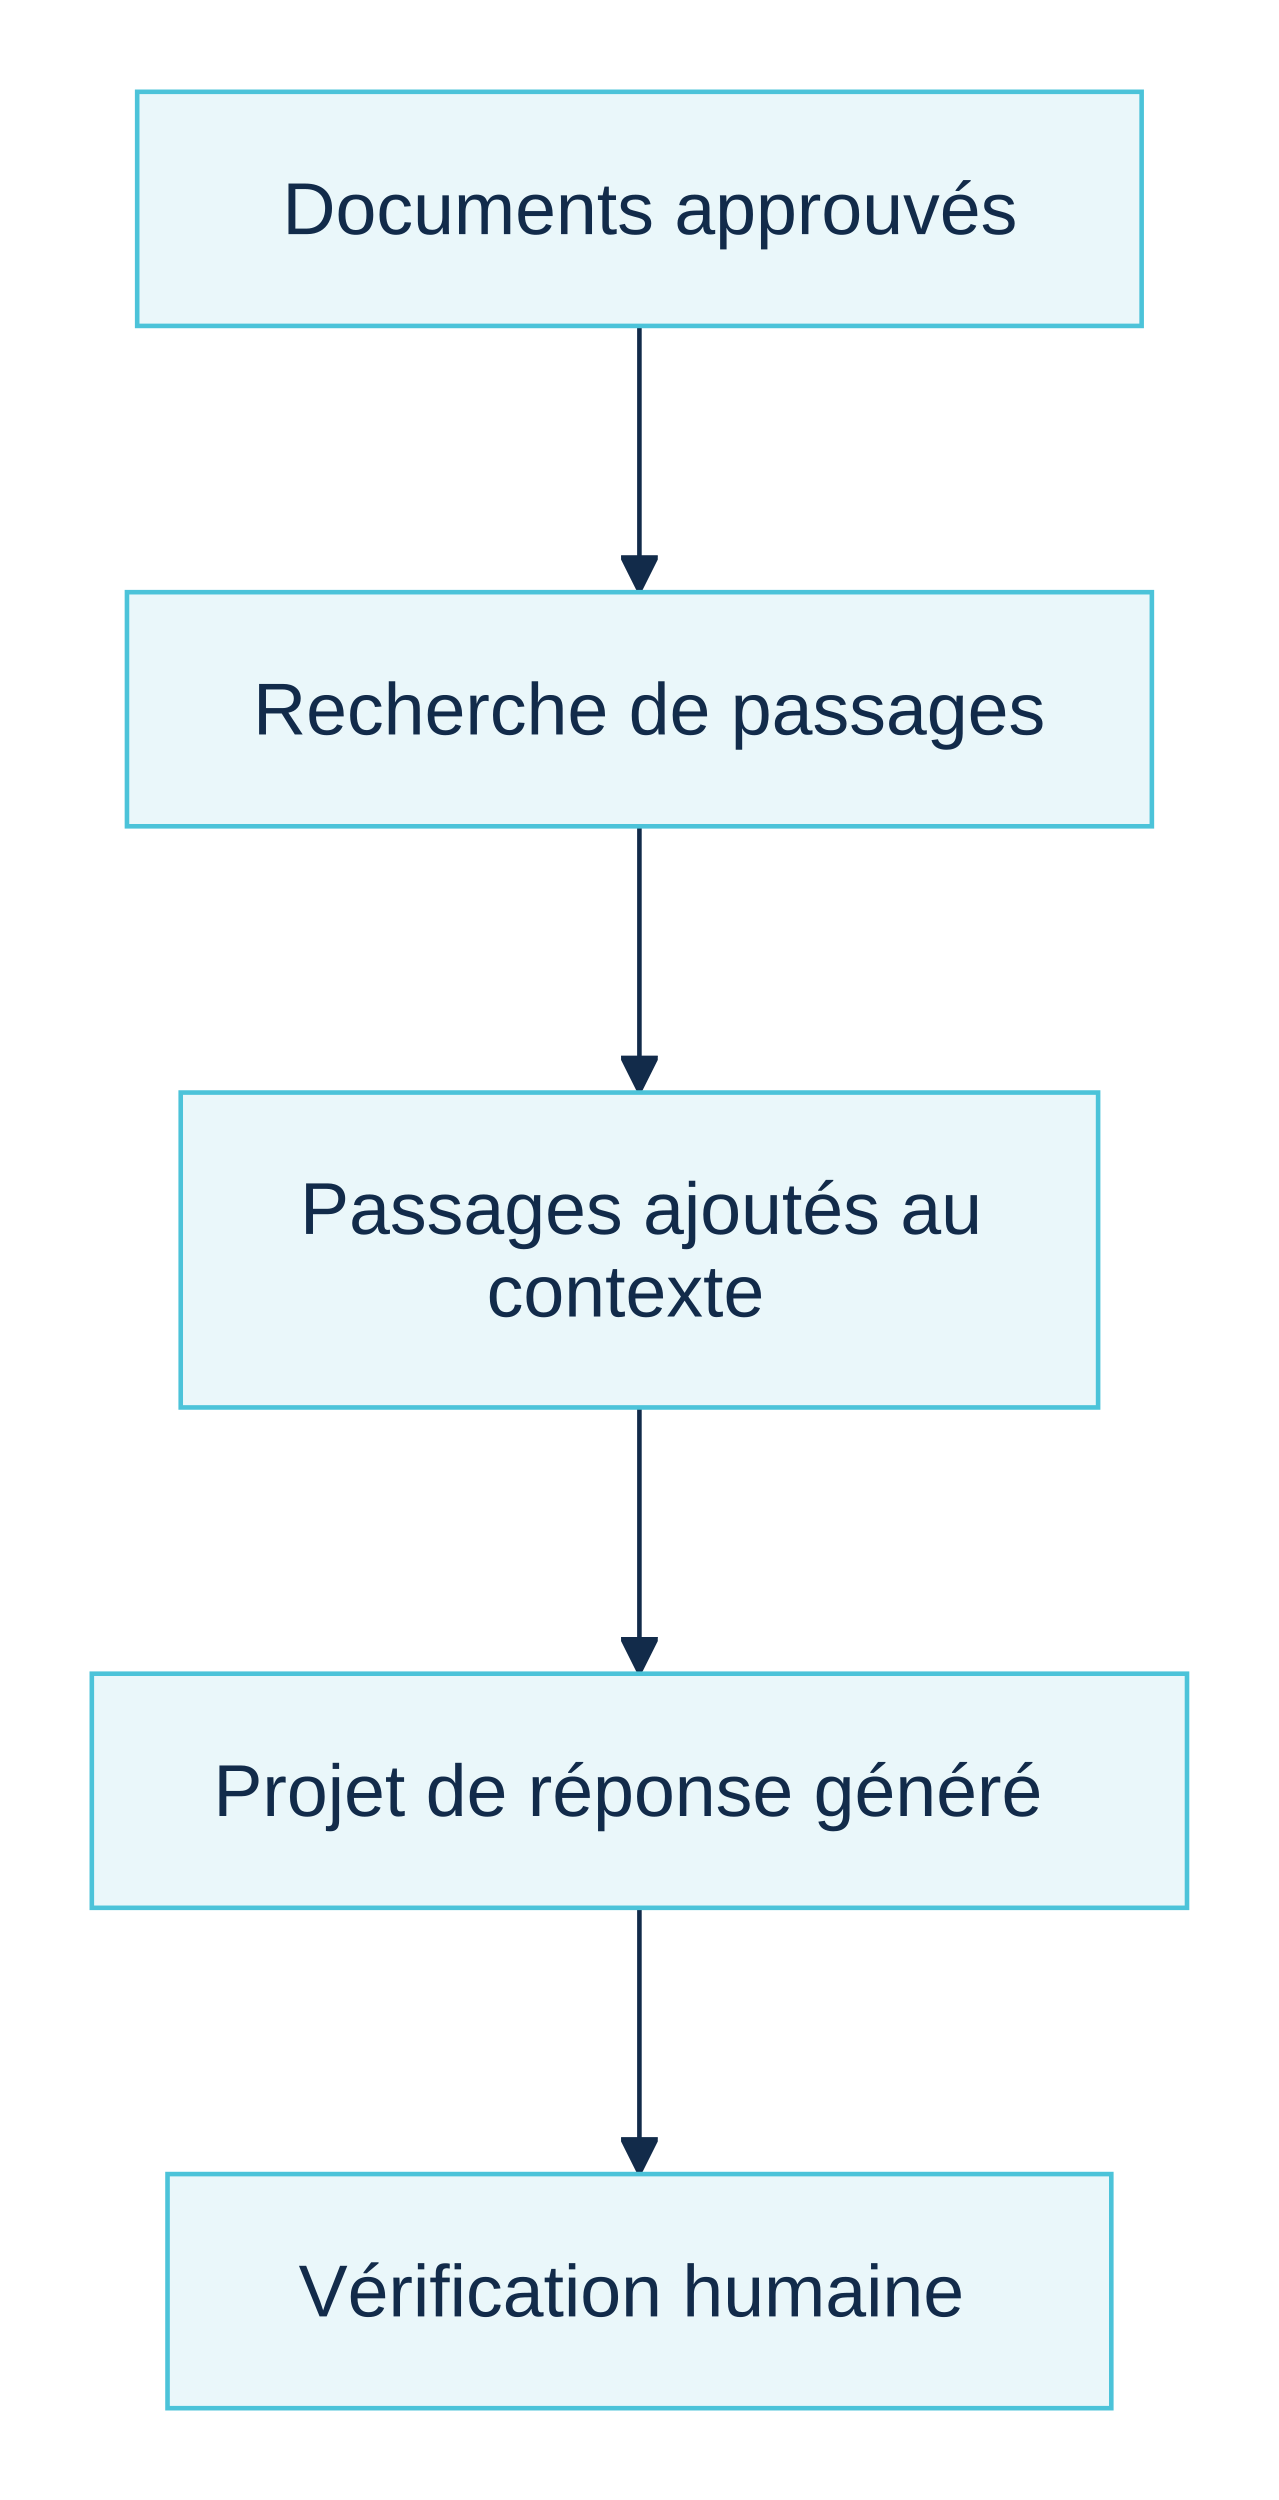
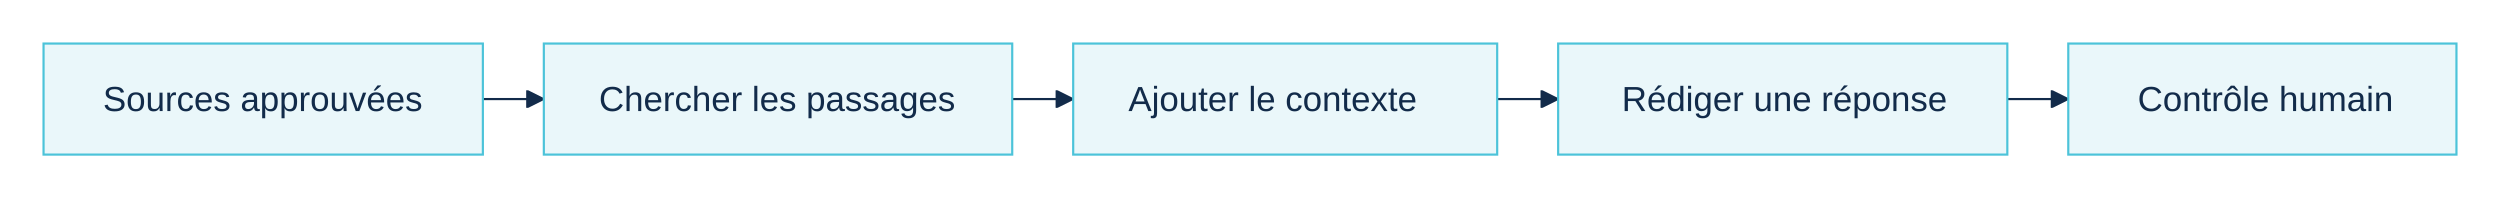
- <svg xmlns="http://www.w3.org/2000/svg" id="my-svg" width="100%" class="flowchart" style="max-width: 254.578px; background-color: rgb(243, 243, 243);" viewBox="-12 -12 278.578 544.6" role="graphics-document document" aria-roledescription="flowchart-v2" font-family="Segoe UI, Arial, sans-serif" font-size="16px" fill="#122B4A">
+ <svg xmlns="http://www.w3.org/2000/svg" id="my-svg" width="100%" class="flowchart" style="max-width: 1124.21px; background-color: rgb(243, 243, 243);" viewBox="-12 -12 1148.211 91" role="graphics-document document" aria-roledescription="flowchart-v2" font-family="Segoe UI, Arial, sans-serif" font-size="16px" fill="#122B4A">
  <style>#my-svg{font-family:Segoe UI,Arial,sans-serif;font-size:16px;fill:#122B4A;}@keyframes edge-animation-frame{from{stroke-dashoffset:0;}}@keyframes dash{to{stroke-dashoffset:0;}}#my-svg .edge-animation-slow{stroke-dasharray:9,5!important;stroke-dashoffset:900;animation:dash 50s linear infinite;stroke-linecap:round;}#my-svg .edge-animation-fast{stroke-dasharray:9,5!important;stroke-dashoffset:900;animation:dash 20s linear infinite;stroke-linecap:round;}#my-svg .error-icon{fill:#F3F3F3;}#my-svg .error-text{fill:#122B4A;stroke:#122B4A;}#my-svg .edge-thickness-normal{stroke-width:1px;}#my-svg .edge-thickness-thick{stroke-width:3.5px;}#my-svg .edge-pattern-solid{stroke-dasharray:0;}#my-svg .edge-thickness-invisible{stroke-width:0;fill:none;}#my-svg .edge-pattern-dashed{stroke-dasharray:3;}#my-svg .edge-pattern-dotted{stroke-dasharray:2;}#my-svg .marker{fill:#122B4A;stroke:#122B4A;}#my-svg .marker.cross{stroke:#122B4A;}#my-svg svg{font-family:Segoe UI,Arial,sans-serif;font-size:16px;}#my-svg p{margin:0;}#my-svg .label{font-family:Segoe UI,Arial,sans-serif;color:#122B4A;}#my-svg .cluster-label text{fill:#122B4A;}#my-svg .cluster-label span{color:#122B4A;}#my-svg .cluster-label span p{background-color:transparent;}#my-svg .label text,#my-svg span{fill:#122B4A;color:#122B4A;}#my-svg .node rect,#my-svg .node circle,#my-svg .node ellipse,#my-svg .node polygon,#my-svg .node path{fill:#EAF7FA;stroke:#4CC3D9;stroke-width:1px;}#my-svg .rough-node .label text,#my-svg .node .label text,#my-svg .image-shape .label,#my-svg .icon-shape .label{text-anchor:middle;}#my-svg .node .katex path{fill:#000;stroke:#000;stroke-width:1px;}#my-svg .rough-node .label,#my-svg .node .label,#my-svg .image-shape .label,#my-svg .icon-shape .label{text-align:center;}#my-svg .node.clickable{cursor:pointer;}#my-svg .root .anchor path{fill:#122B4A!important;stroke-width:0;stroke:#122B4A;}#my-svg .arrowheadPath{fill:#0c0c0c;}#my-svg .edgePaths .path{stroke:#122B4A;stroke-width:1px;}#my-svg .flowchart-link{stroke:#122B4A;fill:none;}#my-svg .edgeLabel{background-color:#F3F3F3;text-align:center;}#my-svg .edgeLabel p{background-color:#F3F3F3;}#my-svg .edgeLabel rect{opacity:0.5;background-color:#F3F3F3;fill:#F3F3F3;}#my-svg .labelBkg{background-color:rgba(243, 243, 243, 0.5);}#my-svg .cluster rect{fill:#F3F3F3;stroke:#4CC3D9;stroke-width:1px;}#my-svg .cluster text{fill:#122B4A;}#my-svg .cluster span{color:#122B4A;}#my-svg .node .collapsed-indicator{fill:#4CC3D9;stroke:none;opacity:0.6;}#my-svg .node .collapsed-separator{stroke:#4CC3D9;stroke-width:0.75px;}#my-svg div.mermaidTooltip{position:absolute;text-align:center;max-width:200px;padding:2px;font-family:Segoe UI,Arial,sans-serif;font-size:12px;background:#F3F3F3;border:1px solid #4CC3D9;border-radius:2px;pointer-events:none;z-index:100;}#my-svg .flowchartTitleText{text-anchor:middle;font-size:18px;fill:#122B4A;}#my-svg rect.text{fill:none;stroke-width:0;}#my-svg .icon-shape,#my-svg .image-shape{background-color:#F3F3F3;text-align:center;}#my-svg .icon-shape p,#my-svg .image-shape p{background-color:#F3F3F3;padding:2px;}#my-svg .icon-shape .label rect,#my-svg .image-shape .label rect{opacity:0.5;background-color:#F3F3F3;fill:#F3F3F3;}#my-svg .label-icon{display:inline-block;height:1em;overflow:visible;vertical-align:-0.125em;}#my-svg .node .label-icon path{fill:currentColor;stroke:revert;stroke-width:revert;}#my-svg .node .neo-node{stroke:#4CC3D9;}#my-svg [data-look="neo"].node rect,#my-svg [data-look="neo"].cluster rect,#my-svg [data-look="neo"].node polygon{stroke:url(#my-svg-gradient);filter:drop-shadow( 1px 2px 2px rgba(185,185,185,1));}#my-svg [data-look="neo"].swimlane.cluster rect{filter:none;}#my-svg [data-look="neo"].node path{stroke:url(#my-svg-gradient);stroke-width:1px;}#my-svg [data-look="neo"].node .outer-path{filter:drop-shadow( 1px 2px 2px rgba(185,185,185,1));}#my-svg [data-look="neo"].node .neo-line path{stroke:#4CC3D9;filter:none;}#my-svg [data-look="neo"].node circle{stroke:url(#my-svg-gradient);filter:drop-shadow( 1px 2px 2px rgba(185,185,185,1));}#my-svg [data-look="neo"].node circle .state-start{fill:#000000;}#my-svg [data-look="neo"].icon-shape .icon{fill:url(#my-svg-gradient);filter:drop-shadow( 1px 2px 2px rgba(185,185,185,1));}#my-svg [data-look="neo"].icon-shape .icon-neo path{stroke:url(#my-svg-gradient);filter:drop-shadow( 1px 2px 2px rgba(185,185,185,1));}#my-svg :root{--mermaid-font-family:Segoe UI,Arial,sans-serif;}</style>
  <g>
    <marker id="my-svg_flowchart-v2-pointEnd" class="marker flowchart-v2" viewBox="0 0 10 10" refX="5" refY="5" markerUnits="userSpaceOnUse" markerWidth="8" markerHeight="8" orient="auto">
      <path d="M 0 0 L 10 5 L 0 10 z" class="arrowMarkerPath" style="stroke-width: 1; stroke-dasharray: 1, 0;" fill="#122B4A" stroke="#122B4A" />
    </marker>
    <marker id="my-svg_flowchart-v2-pointStart" class="marker flowchart-v2" viewBox="0 0 10 10" refX="4.5" refY="5" markerUnits="userSpaceOnUse" markerWidth="8" markerHeight="8" orient="auto">
      <path d="M 0 5 L 10 10 L 10 0 z" class="arrowMarkerPath" style="stroke-width: 1; stroke-dasharray: 1, 0;" fill="#122B4A" stroke="#122B4A" />
    </marker>
    <marker id="my-svg_flowchart-v2-pointEnd-margin" class="marker flowchart-v2" viewBox="0 0 11.5 14" refX="11.5" refY="7" markerUnits="userSpaceOnUse" markerWidth="10.5" markerHeight="14" orient="auto">
      <path d="M 0 0 L 11.5 7 L 0 14 z" class="arrowMarkerPath" style="stroke-width: 0; stroke-dasharray: 1, 0;" fill="#122B4A" stroke="#122B4A" />
    </marker>
    <marker id="my-svg_flowchart-v2-pointStart-margin" class="marker flowchart-v2" viewBox="0 0 11.5 14" refX="1" refY="7" markerUnits="userSpaceOnUse" markerWidth="11.5" markerHeight="14" orient="auto">
      <polygon points="0,7 11.5,14 11.5,0" class="arrowMarkerPath" style="stroke-width: 0; stroke-dasharray: 1, 0;" fill="#122B4A" stroke="#122B4A" />
    </marker>
    <marker id="my-svg_flowchart-v2-circleEnd" class="marker flowchart-v2" viewBox="0 0 10 10" refX="11" refY="5" markerUnits="userSpaceOnUse" markerWidth="11" markerHeight="11" orient="auto">
      <circle cx="5" cy="5" r="5" class="arrowMarkerPath" style="stroke-width: 1; stroke-dasharray: 1, 0;" fill="#122B4A" stroke="#122B4A" />
    </marker>
    <marker id="my-svg_flowchart-v2-circleStart" class="marker flowchart-v2" viewBox="0 0 10 10" refX="-1" refY="5" markerUnits="userSpaceOnUse" markerWidth="11" markerHeight="11" orient="auto">
      <circle cx="5" cy="5" r="5" class="arrowMarkerPath" style="stroke-width: 1; stroke-dasharray: 1, 0;" fill="#122B4A" stroke="#122B4A" />
    </marker>
    <marker id="my-svg_flowchart-v2-circleEnd-margin" class="marker flowchart-v2" viewBox="0 0 10 10" refY="5" refX="12.25" markerUnits="userSpaceOnUse" markerWidth="14" markerHeight="14" orient="auto">
      <circle cx="5" cy="5" r="5" class="arrowMarkerPath" style="stroke-width: 0; stroke-dasharray: 1, 0;" fill="#122B4A" stroke="#122B4A" />
    </marker>
    <marker id="my-svg_flowchart-v2-circleStart-margin" class="marker flowchart-v2" viewBox="0 0 10 10" refX="-2" refY="5" markerUnits="userSpaceOnUse" markerWidth="14" markerHeight="14" orient="auto">
      <circle cx="5" cy="5" r="5" class="arrowMarkerPath" style="stroke-width: 0; stroke-dasharray: 1, 0;" fill="#122B4A" stroke="#122B4A" />
    </marker>
    <marker id="my-svg_flowchart-v2-crossEnd" class="marker cross flowchart-v2" viewBox="0 0 11 11" refX="12" refY="5.2" markerUnits="userSpaceOnUse" markerWidth="11" markerHeight="11" orient="auto">
      <path d="M 1,1 l 9,9 M 10,1 l -9,9" class="arrowMarkerPath" style="stroke-width: 2; stroke-dasharray: 1, 0;" fill="#122B4A" stroke="#122B4A" />
    </marker>
    <marker id="my-svg_flowchart-v2-crossStart" class="marker cross flowchart-v2" viewBox="0 0 11 11" refX="-1" refY="5.2" markerUnits="userSpaceOnUse" markerWidth="11" markerHeight="11" orient="auto">
      <path d="M 1,1 l 9,9 M 10,1 l -9,9" class="arrowMarkerPath" style="stroke-width: 2; stroke-dasharray: 1, 0;" fill="#122B4A" stroke="#122B4A" />
    </marker>
    <marker id="my-svg_flowchart-v2-crossEnd-margin" class="marker cross flowchart-v2" viewBox="0 0 15 15" refX="17.7" refY="7.5" markerUnits="userSpaceOnUse" markerWidth="12" markerHeight="12" orient="auto">
      <path d="M 1,1 L 14,14 M 1,14 L 14,1" class="arrowMarkerPath" style="stroke-width: 2.5;" fill="#122B4A" stroke="#122B4A" />
    </marker>
    <marker id="my-svg_flowchart-v2-crossStart-margin" class="marker cross flowchart-v2" viewBox="0 0 15 15" refX="-3.5" refY="7.5" markerUnits="userSpaceOnUse" markerWidth="12" markerHeight="12" orient="auto">
      <path d="M 1,1 L 14,14 M 1,14 L 14,1" class="arrowMarkerPath" style="stroke-width: 2.5; stroke-dasharray: 1, 0;" fill="#122B4A" stroke="#122B4A" />
    </marker>
    <g class="root">
      <g class="clusters" />
      <g class="edgePaths">
-         <path d="M127.289,59L127.289,88L127.289,113" id="my-svg-L_A_B_0" class="edge-thickness-normal edge-pattern-solid edge-thickness-normal edge-pattern-solid flowchart-link" style=";" data-edge="true" data-et="edge" data-id="L_A_B_0" data-points="W3sieCI6MTI3LjI4OTA2MjUsInkiOjU5fSx7IngiOjEyNy4yODkwNjI1LCJ5Ijo4OH0seyJ4IjoxMjcuMjg5MDYyNSwieSI6MTE3fV0=" data-look="classic" marker-end="url(#my-svg_flowchart-v2-pointEnd)" fill="none" stroke="#122B4A" stroke-width="1" />
-         <path d="M127.289,168L127.289,197L127.289,222" id="my-svg-L_B_C_0" class="edge-thickness-normal edge-pattern-solid edge-thickness-normal edge-pattern-solid flowchart-link" style=";" data-edge="true" data-et="edge" data-id="L_B_C_0" data-points="W3sieCI6MTI3LjI4OTA2MjUsInkiOjE2OH0seyJ4IjoxMjcuMjg5MDYyNSwieSI6MTk3fSx7IngiOjEyNy4yODkwNjI1LCJ5IjoyMjZ9XQ==" data-look="classic" marker-end="url(#my-svg_flowchart-v2-pointEnd)" fill="none" stroke="#122B4A" stroke-width="1" />
-         <path d="M127.289,294.6L127.289,323.6L127.289,348.6" id="my-svg-L_C_D_0" class="edge-thickness-normal edge-pattern-solid edge-thickness-normal edge-pattern-solid flowchart-link" style=";" data-edge="true" data-et="edge" data-id="L_C_D_0" data-points="W3sieCI6MTI3LjI4OTA2MjUsInkiOjI5NC41OTk5OTg0NzQxMjExfSx7IngiOjEyNy4yODkwNjI1LCJ5IjozMjMuNTk5OTk4NDc0MTIxMX0seyJ4IjoxMjcuMjg5MDYyNSwieSI6MzUyLjU5OTk5ODQ3NDEyMTF9XQ==" data-look="classic" marker-end="url(#my-svg_flowchart-v2-pointEnd)" fill="none" stroke="#122B4A" stroke-width="1" />
-         <path d="M127.289,403.6L127.289,432.6L127.289,457.6" id="my-svg-L_D_E_0" class="edge-thickness-normal edge-pattern-solid edge-thickness-normal edge-pattern-solid flowchart-link" style=";" data-edge="true" data-et="edge" data-id="L_D_E_0" data-points="W3sieCI6MTI3LjI4OTA2MjUsInkiOjQwMy41OTk5OTg0NzQxMjExfSx7IngiOjEyNy4yODkwNjI1LCJ5Ijo0MzIuNTk5OTk4NDc0MTIxMX0seyJ4IjoxMjcuMjg5MDYyNSwieSI6NDYxLjU5OTk5ODQ3NDEyMTF9XQ==" data-look="classic" marker-end="url(#my-svg_flowchart-v2-pointEnd)" fill="none" stroke="#122B4A" stroke-width="1" />
+         <path d="M209.773,33.5L223.773,33.5L233.773,33.5" id="my-svg-L_A_B_0" class="edge-thickness-normal edge-pattern-solid edge-thickness-normal edge-pattern-solid flowchart-link" style=";" data-edge="true" data-et="edge" data-id="L_A_B_0" data-points="W3sieCI6MjA5Ljc3MzQzNzUsInkiOjMzLjV9LHsieCI6MjIzLjc3MzQzNzUsInkiOjMzLjV9LHsieCI6MjM3Ljc3MzQzNzUsInkiOjMzLjV9XQ==" data-look="classic" marker-end="url(#my-svg_flowchart-v2-pointEnd)" fill="none" stroke="#122B4A" stroke-width="1" />
+         <path d="M452.898,33.5L466.898,33.5L476.898,33.5" id="my-svg-L_B_C_0" class="edge-thickness-normal edge-pattern-solid edge-thickness-normal edge-pattern-solid flowchart-link" style=";" data-edge="true" data-et="edge" data-id="L_B_C_0" data-points="W3sieCI6NDUyLjg5ODQzNzUsInkiOjMzLjV9LHsieCI6NDY2Ljg5ODQzNzUsInkiOjMzLjV9LHsieCI6NDgwLjg5ODQzNzUsInkiOjMzLjV9XQ==" data-look="classic" marker-end="url(#my-svg_flowchart-v2-pointEnd)" fill="none" stroke="#122B4A" stroke-width="1" />
+         <path d="M675.633,33.5L689.633,33.5L699.633,33.5" id="my-svg-L_C_D_0" class="edge-thickness-normal edge-pattern-solid edge-thickness-normal edge-pattern-solid flowchart-link" style=";" data-edge="true" data-et="edge" data-id="L_C_D_0" data-points="W3sieCI6Njc1LjYzMjgxMjUsInkiOjMzLjV9LHsieCI6Njg5LjYzMjgxMjUsInkiOjMzLjV9LHsieCI6NzAzLjYzMjgxMjUsInkiOjMzLjV9XQ==" data-look="classic" marker-end="url(#my-svg_flowchart-v2-pointEnd)" fill="none" stroke="#122B4A" stroke-width="1" />
+         <path d="M909.93,33.5L923.93,33.5L933.93,33.5" id="my-svg-L_D_E_0" class="edge-thickness-normal edge-pattern-solid edge-thickness-normal edge-pattern-solid flowchart-link" style=";" data-edge="true" data-et="edge" data-id="L_D_E_0" data-points="W3sieCI6OTA5LjkyOTY4NzUsInkiOjMzLjV9LHsieCI6OTIzLjkyOTY4NzUsInkiOjMzLjV9LHsieCI6OTM3LjkyOTY4NzUsInkiOjMzLjV9XQ==" data-look="classic" marker-end="url(#my-svg_flowchart-v2-pointEnd)" fill="none" stroke="#122B4A" stroke-width="1" />
      </g>
      <g class="edgeLabels">
        <g class="edgeLabel" />
        <g>
          <rect class="background" style="stroke: none" />
        </g>
        <g class="edgeLabel" />
        <g>
          <rect class="background" style="stroke: none" />
        </g>
        <g class="edgeLabel" />
        <g>
          <rect class="background" style="stroke: none" />
        </g>
        <g class="edgeLabel" />
        <g>
          <rect class="background" style="stroke: none" />
        </g>
      </g>
      <g class="nodes">
-         <g class="node default" id="my-svg-flowchart-A-0" data-look="classic" transform="translate(127.2891, 33.5)">
-           <rect class="basic label-container" style="" x="-109.406" y="-25.5" width="218.812" height="51" fill="#EAF7FA" stroke="#4CC3D9" stroke-width="1" />
-           <text x="-77.760" y="5.500" text-anchor="start" font-family="Segoe UI, Arial, sans-serif" font-size="16" font-weight="normal" fill="#122B4A">Documents approuvés</text>
+         <g class="node default" id="my-svg-flowchart-A-0" data-look="classic" transform="translate(108.8867, 33.5)">
+           <rect class="basic label-container" style="" x="-100.887" y="-25.5" width="201.773" height="51" fill="#EAF7FA" stroke="#4CC3D9" stroke-width="1" />
+           <text x="-73.600" y="5.500" text-anchor="start" font-family="Segoe UI, Arial, sans-serif" font-size="16" font-weight="normal" fill="#122B4A">Sources approuvées</text>
        </g>
-         <g class="node default" id="my-svg-flowchart-B-1" data-look="classic" transform="translate(127.2891, 142.5)">
-           <rect class="basic label-container" style="" x="-111.633" y="-25.5" width="223.266" height="51" fill="#EAF7FA" stroke="#4CC3D9" stroke-width="1" />
-           <text x="-84.160" y="5.500" text-anchor="start" font-family="Segoe UI, Arial, sans-serif" font-size="16" font-weight="normal" fill="#122B4A">Recherche de passages</text>
+         <g class="node default" id="my-svg-flowchart-B-1" data-look="classic" transform="translate(345.3359, 33.5)">
+           <rect class="basic label-container" style="" x="-107.562" y="-25.5" width="215.125" height="51" fill="#EAF7FA" stroke="#4CC3D9" stroke-width="1" />
+           <text x="-82.240" y="5.500" text-anchor="start" font-family="Segoe UI, Arial, sans-serif" font-size="16" font-weight="normal" fill="#122B4A">Chercher les passages</text>
        </g>
-         <g class="node default" id="my-svg-flowchart-C-3" data-look="classic" transform="translate(127.2891, 260.3)">
-           <rect class="basic label-container" style="" x="-99.922" y="-34.3" width="199.844" height="68.6" fill="#EAF7FA" stroke="#4CC3D9" stroke-width="1" />
-           <text x="-73.920" y="-3.500" text-anchor="start" font-family="Segoe UI, Arial, sans-serif" font-size="16" font-weight="normal" fill="#122B4A">Passages ajoutés au</text>
-           <text x="-33.280" y="14.500" text-anchor="start" font-family="Segoe UI, Arial, sans-serif" font-size="16" font-weight="normal" fill="#122B4A">contexte</text>
+         <g class="node default" id="my-svg-flowchart-C-3" data-look="classic" transform="translate(578.2656, 33.5)">
+           <rect class="basic label-container" style="" x="-97.367" y="-25.5" width="194.734" height="51" fill="#EAF7FA" stroke="#4CC3D9" stroke-width="1" />
+           <text x="-72.000" y="5.500" text-anchor="start" font-family="Segoe UI, Arial, sans-serif" font-size="16" font-weight="normal" fill="#122B4A">Ajouter le contexte</text>
        </g>
-         <g class="node default" id="my-svg-flowchart-D-5" data-look="classic" transform="translate(127.2891, 378.1)">
-           <rect class="basic label-container" style="" x="-119.289" y="-25.5" width="238.578" height="51" fill="#EAF7FA" stroke="#4CC3D9" stroke-width="1" />
-           <text x="-92.800" y="5.500" text-anchor="start" font-family="Segoe UI, Arial, sans-serif" font-size="16" font-weight="normal" fill="#122B4A">Projet de réponse généré</text>
+         <g class="node default" id="my-svg-flowchart-D-5" data-look="classic" transform="translate(806.7812, 33.5)">
+           <rect class="basic label-container" style="" x="-103.148" y="-25.5" width="206.297" height="51" fill="#EAF7FA" stroke="#4CC3D9" stroke-width="1" />
+           <text x="-73.920" y="5.500" text-anchor="start" font-family="Segoe UI, Arial, sans-serif" font-size="16" font-weight="normal" fill="#122B4A">Rédiger une réponse</text>
        </g>
-         <g class="node default" id="my-svg-flowchart-E-7" data-look="classic" transform="translate(127.2891, 487.1)">
-           <rect class="basic label-container" style="" x="-102.797" y="-25.5" width="205.594" height="51" fill="#EAF7FA" stroke="#4CC3D9" stroke-width="1" />
-           <text x="-74.240" y="5.500" text-anchor="start" font-family="Segoe UI, Arial, sans-serif" font-size="16" font-weight="normal" fill="#122B4A">Vérification humaine</text>
+         <g class="node default" id="my-svg-flowchart-E-7" data-look="classic" transform="translate(1027.07, 33.5)">
+           <rect class="basic label-container" style="" x="-89.141" y="-25.5" width="178.281" height="51" fill="#EAF7FA" stroke="#4CC3D9" stroke-width="1" />
+           <text x="-57.280" y="5.500" text-anchor="start" font-family="Segoe UI, Arial, sans-serif" font-size="16" font-weight="normal" fill="#122B4A">Contrôle humain</text>
        </g>
      </g>
    </g>
  </g>
  <defs>
    <filter id="my-svg-drop-shadow" height="130%" width="130%">
      <feDropShadow dx="4" dy="4" stdDeviation="0" flood-opacity="0.06" flood-color="#000000" />
    </filter>
  </defs>
  <defs>
    <filter id="my-svg-drop-shadow-small" height="150%" width="150%">
      <feDropShadow dx="2" dy="2" stdDeviation="0" flood-opacity="0.06" flood-color="#000000" />
    </filter>
  </defs>
  <linearGradient id="my-svg-gradient" gradientUnits="objectBoundingBox" x1="0%" y1="0%" x2="100%" y2="0%">
    <stop offset="0%" stop-color="#4CC3D9" stop-opacity="1" />
    <stop offset="100%" stop-color="#122B4A" stop-opacity="1" />
  </linearGradient>
</svg>
